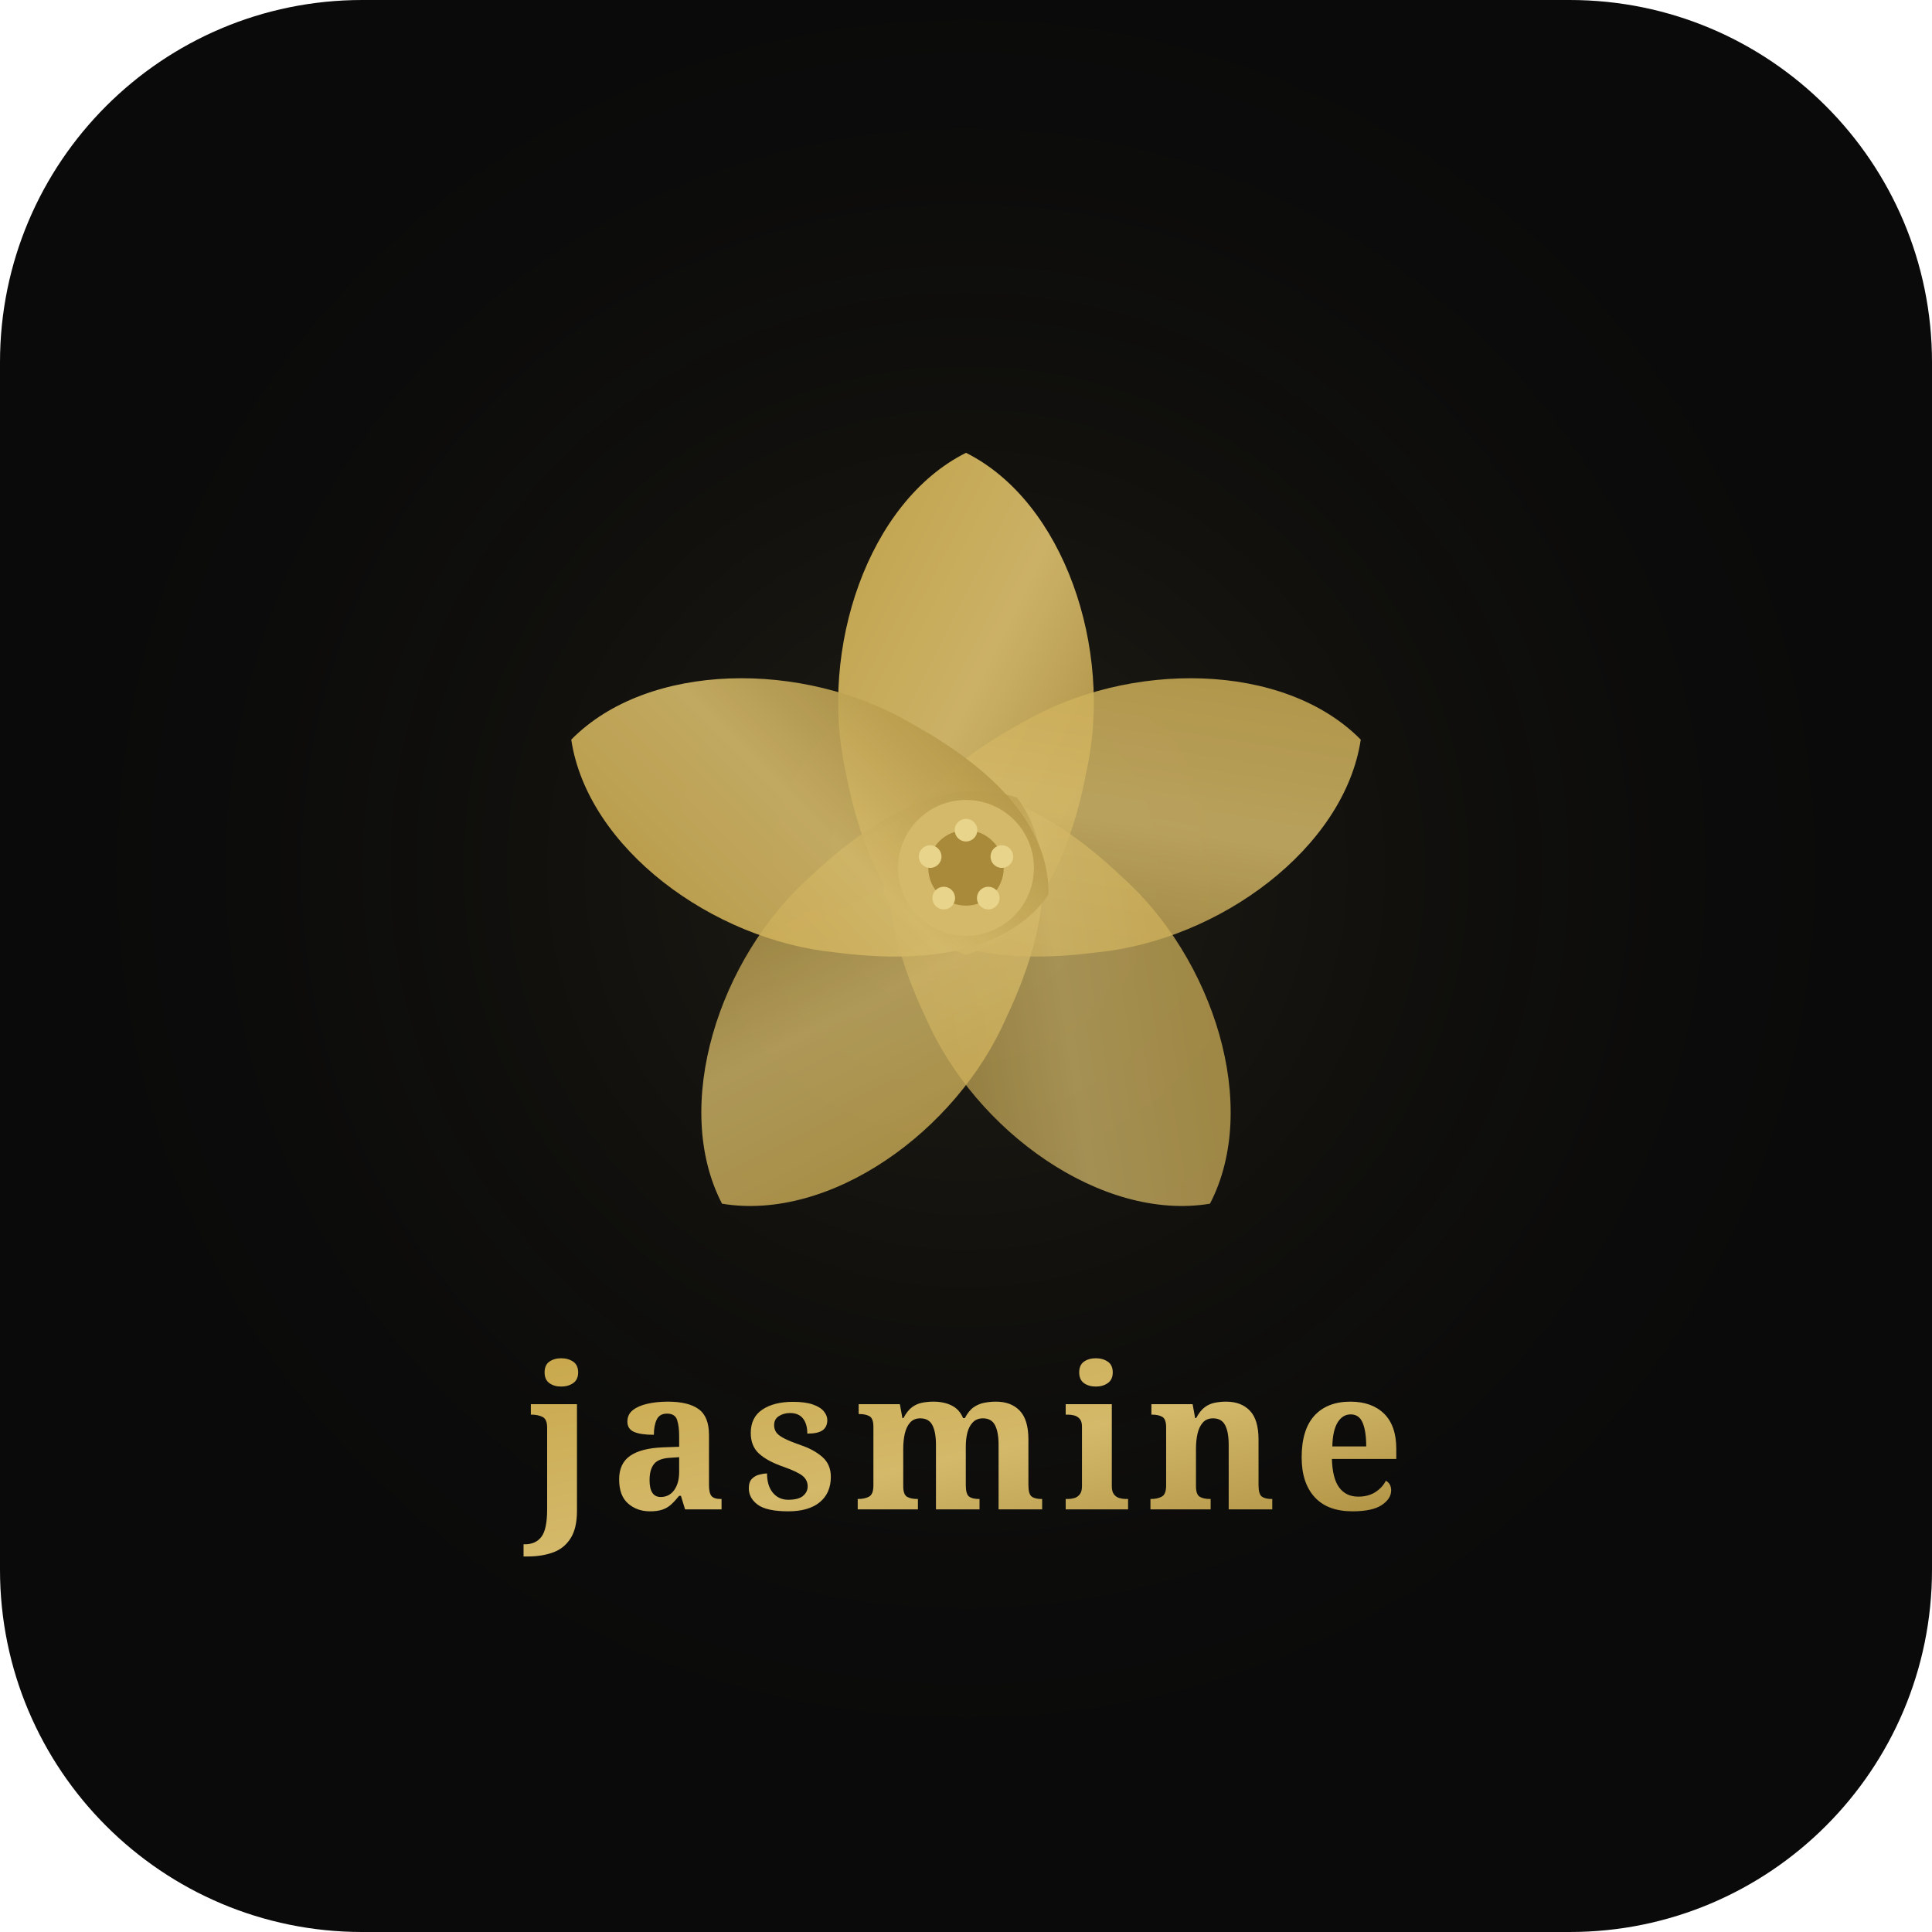
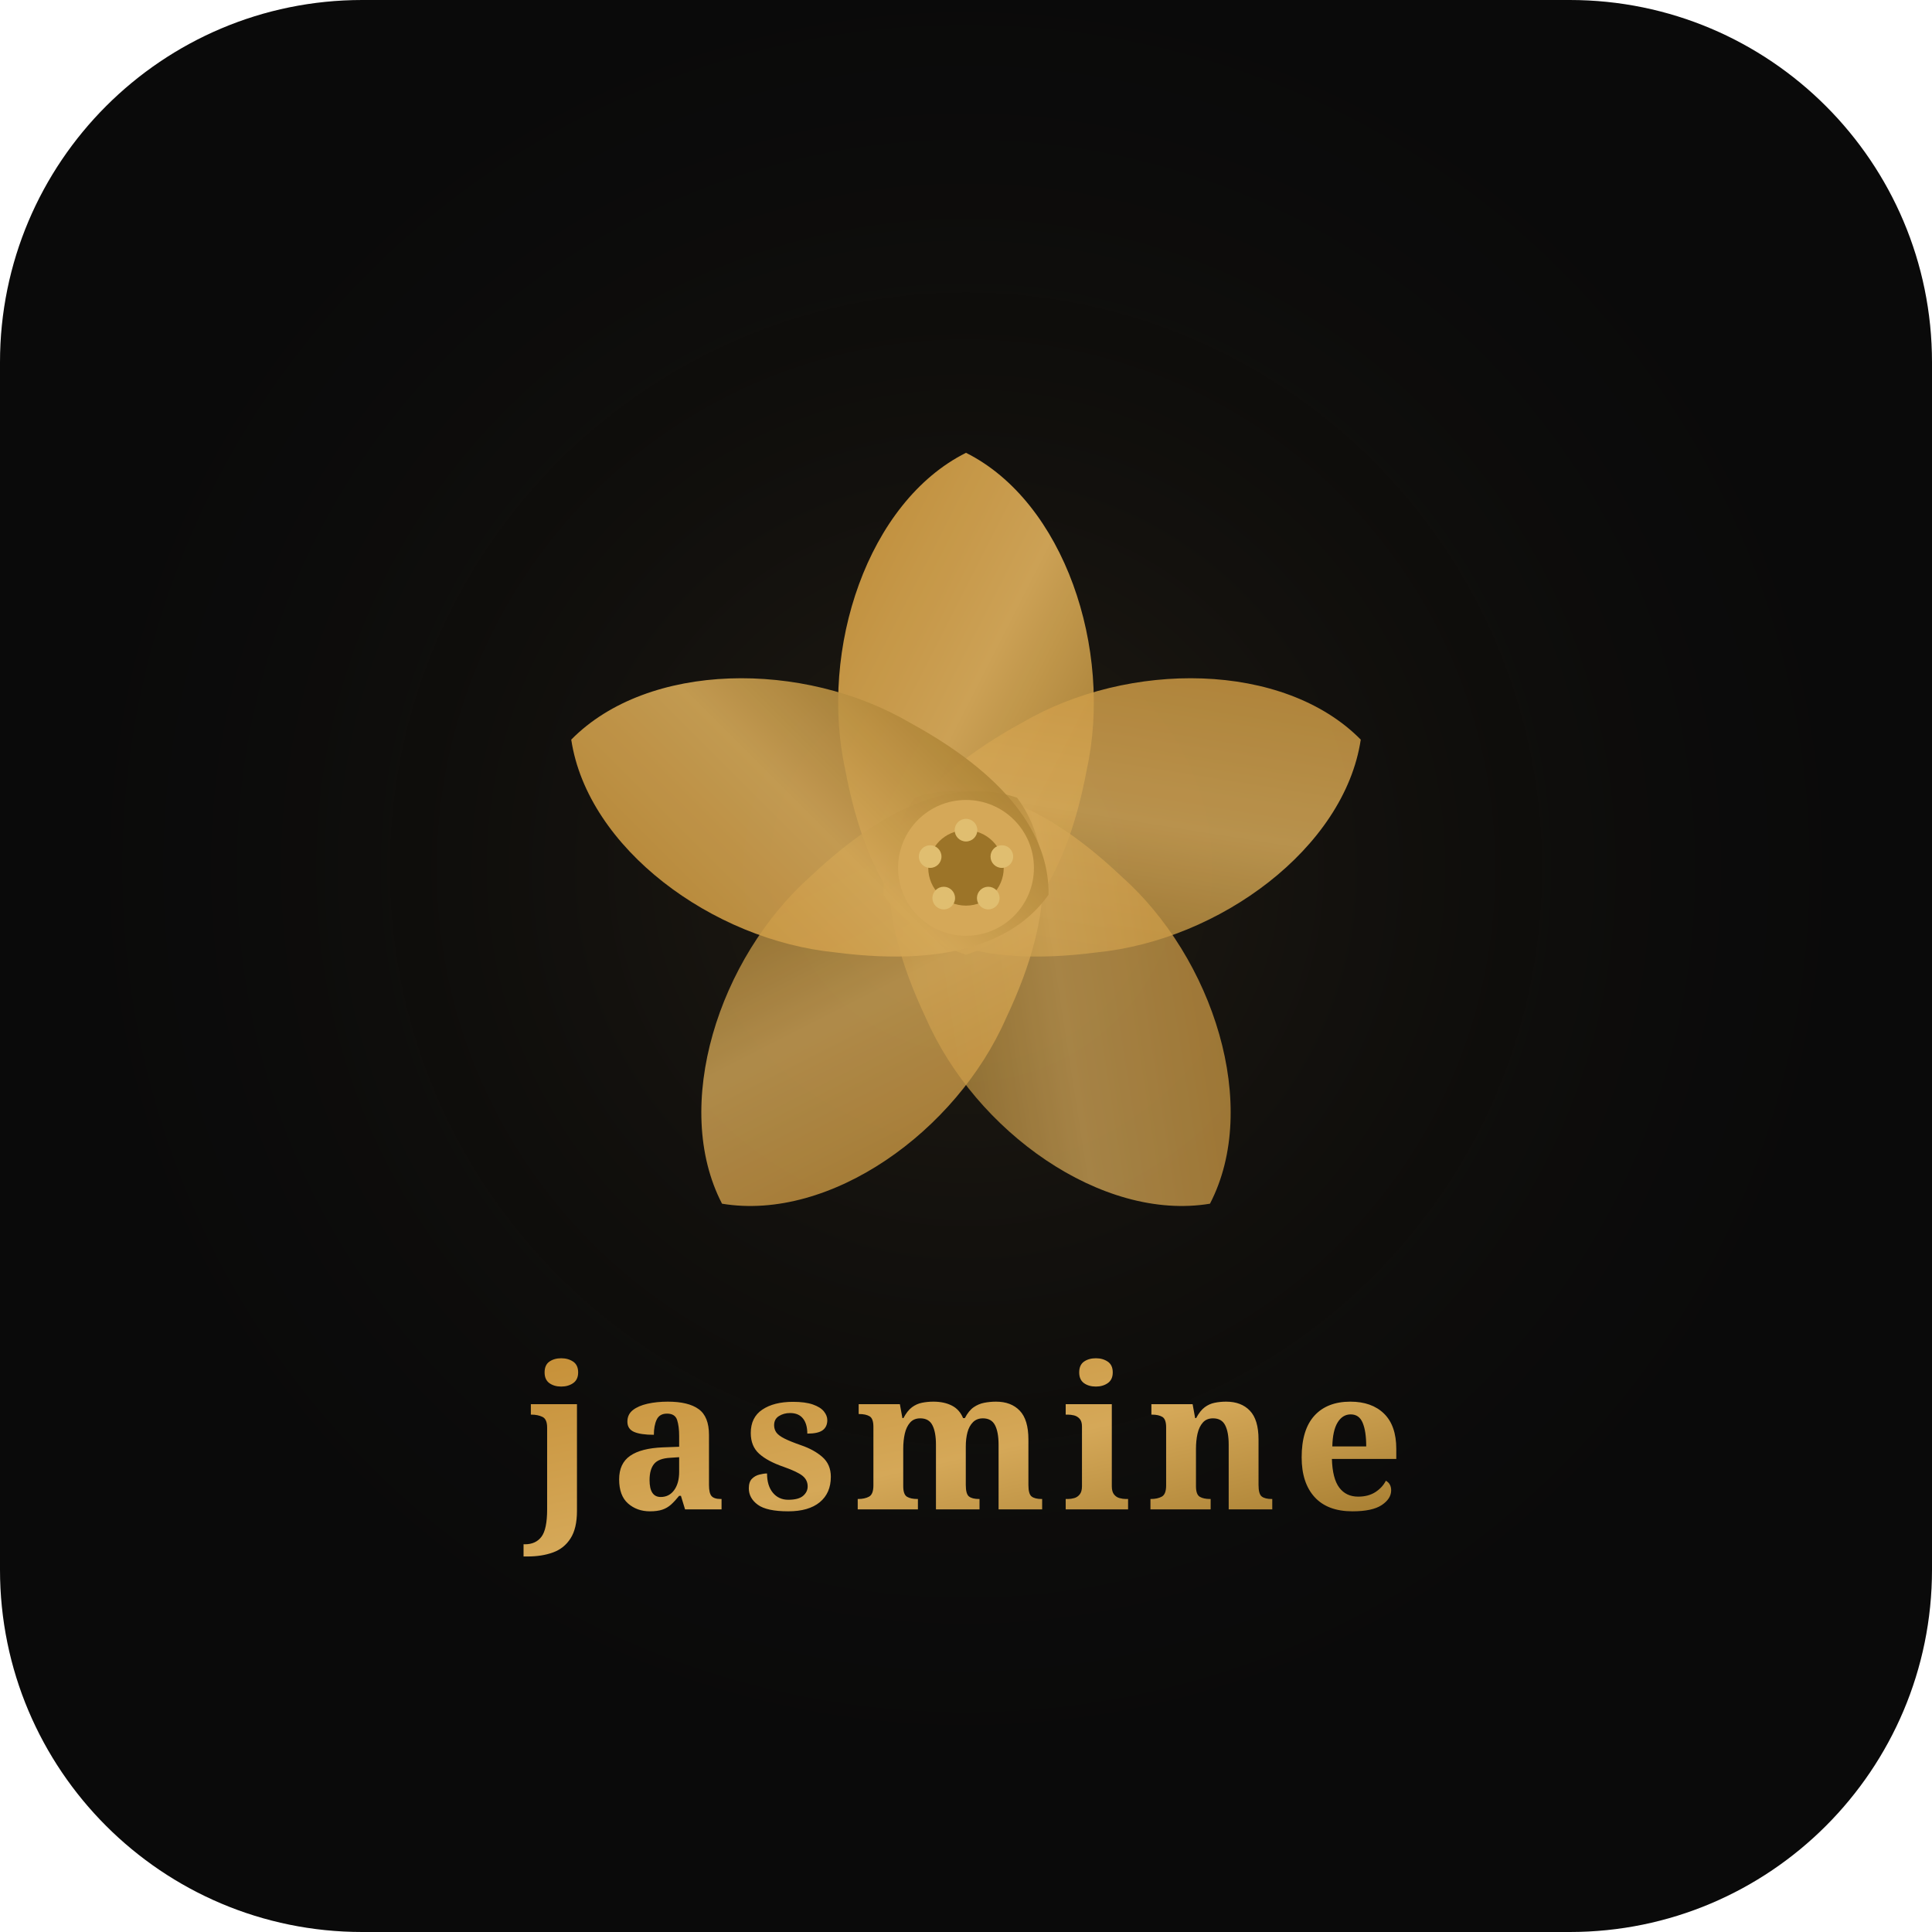
<svg xmlns="http://www.w3.org/2000/svg" viewBox="0 0 512 512" fill="none">
  <defs>
    <linearGradient id="gold" x1="0" y1="0" x2="1" y2="1">
-       <stop offset="0%" stop-color="#c9a84c" />
-       <stop offset="50%" stop-color="#d4b96a" />
-       <stop offset="100%" stop-color="#a88a3a" />
+       <stop offset="0%" stop-color="#c69038" />
+       <stop offset="50%" stop-color="#d5a858" />
+       <stop offset="100%" stop-color="#9c7428" />
    </linearGradient>
    <radialGradient id="glow" cx="50%" cy="45%" r="50%">
-       <stop offset="0%" stop-color="#d4b96a" stop-opacity="0.12" />
+       <stop offset="0%" stop-color="#d5a858" stop-opacity="0.12" />
      <stop offset="100%" stop-color="#0a0a0a" stop-opacity="0" />
    </radialGradient>
  </defs>
  <rect width="512" height="512" rx="96" fill="#0a0a0a" />
  <rect width="512" height="512" rx="96" fill="url(#glow)" />
  <g transform="translate(256, 230)">
    <path d="M0,-110 C26,-97 39,-58 32,-26 C26,6 13,19 0,23 C-13,19 -26,6 -32,-26 C-39,-58 -26,-97 0,-110Z" fill="url(#gold)" opacity="0.95" />
    <path d="M0,-110 C26,-97 39,-58 32,-26 C26,6 13,19 0,23 C-13,19 -26,6 -32,-26 C-39,-58 -26,-97 0,-110Z" fill="url(#gold)" opacity="0.85" transform="rotate(72)" />
    <path d="M0,-110 C26,-97 39,-58 32,-26 C26,6 13,19 0,23 C-13,19 -26,6 -32,-26 C-39,-58 -26,-97 0,-110Z" fill="url(#gold)" opacity="0.75" transform="rotate(144)" />
    <path d="M0,-110 C26,-97 39,-58 32,-26 C26,6 13,19 0,23 C-13,19 -26,6 -32,-26 C-39,-58 -26,-97 0,-110Z" fill="url(#gold)" opacity="0.80" transform="rotate(216)" />
    <path d="M0,-110 C26,-97 39,-58 32,-26 C26,6 13,19 0,23 C-13,19 -26,6 -32,-26 C-39,-58 -26,-97 0,-110Z" fill="url(#gold)" opacity="0.90" transform="rotate(288)" />
-     <circle cx="0" cy="0" r="18" fill="#d4b96a" />
-     <circle cx="0" cy="0" r="10" fill="#a88a3a" />
-     <circle cx="0" cy="-10" r="3" fill="#e8d48b" />
-     <circle cx="9.5" cy="-3" r="3" fill="#e8d48b" />
-     <circle cx="5.9" cy="8" r="3" fill="#e8d48b" />
-     <circle cx="-5.9" cy="8" r="3" fill="#e8d48b" />
-     <circle cx="-9.5" cy="-3" r="3" fill="#e8d48b" />
+     <circle cx="0" cy="0" r="18" fill="#d5a858" />
+     <circle cx="0" cy="0" r="10" fill="#9c7428" />
+     <circle cx="0" cy="-10" r="3" fill="#e0be70" />
+     <circle cx="9.5" cy="-3" r="3" fill="#e0be70" />
+     <circle cx="5.9" cy="8" r="3" fill="#e0be70" />
+     <circle cx="-5.9" cy="8" r="3" fill="#e0be70" />
+     <circle cx="-9.5" cy="-3" r="3" fill="#e0be70" />
  </g>
  <text x="256" y="400" text-anchor="middle" font-family="Georgia, serif" font-size="52" font-weight="700" letter-spacing="4" fill="url(#gold)">jasmine</text>
</svg>
